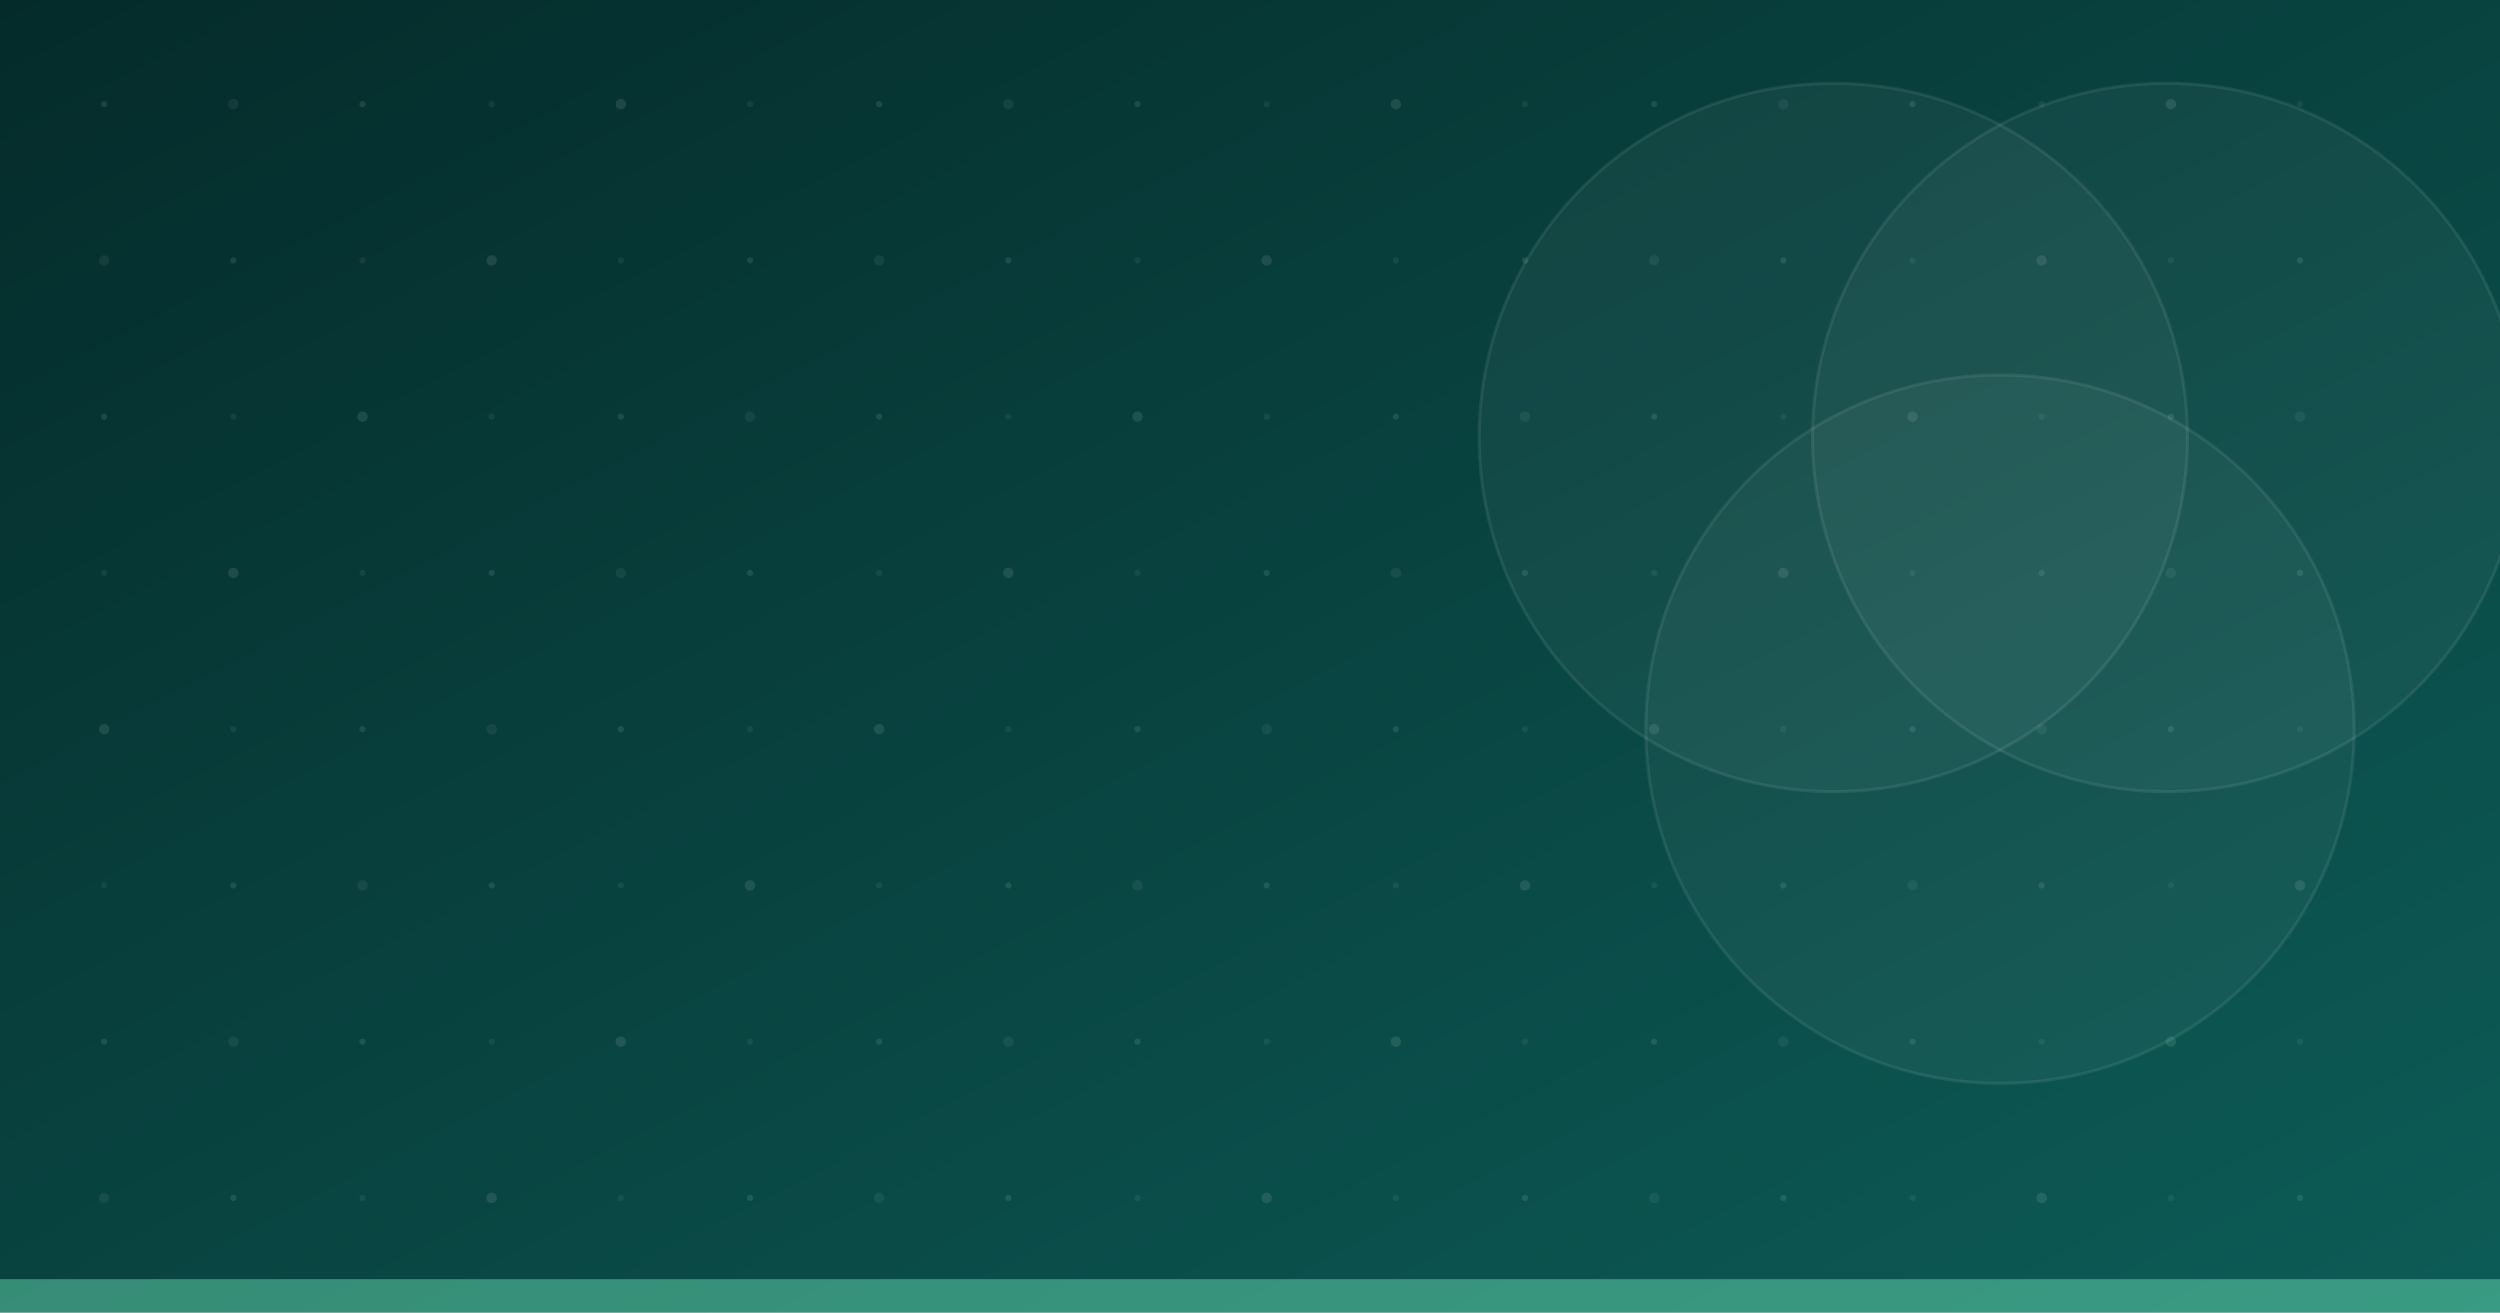
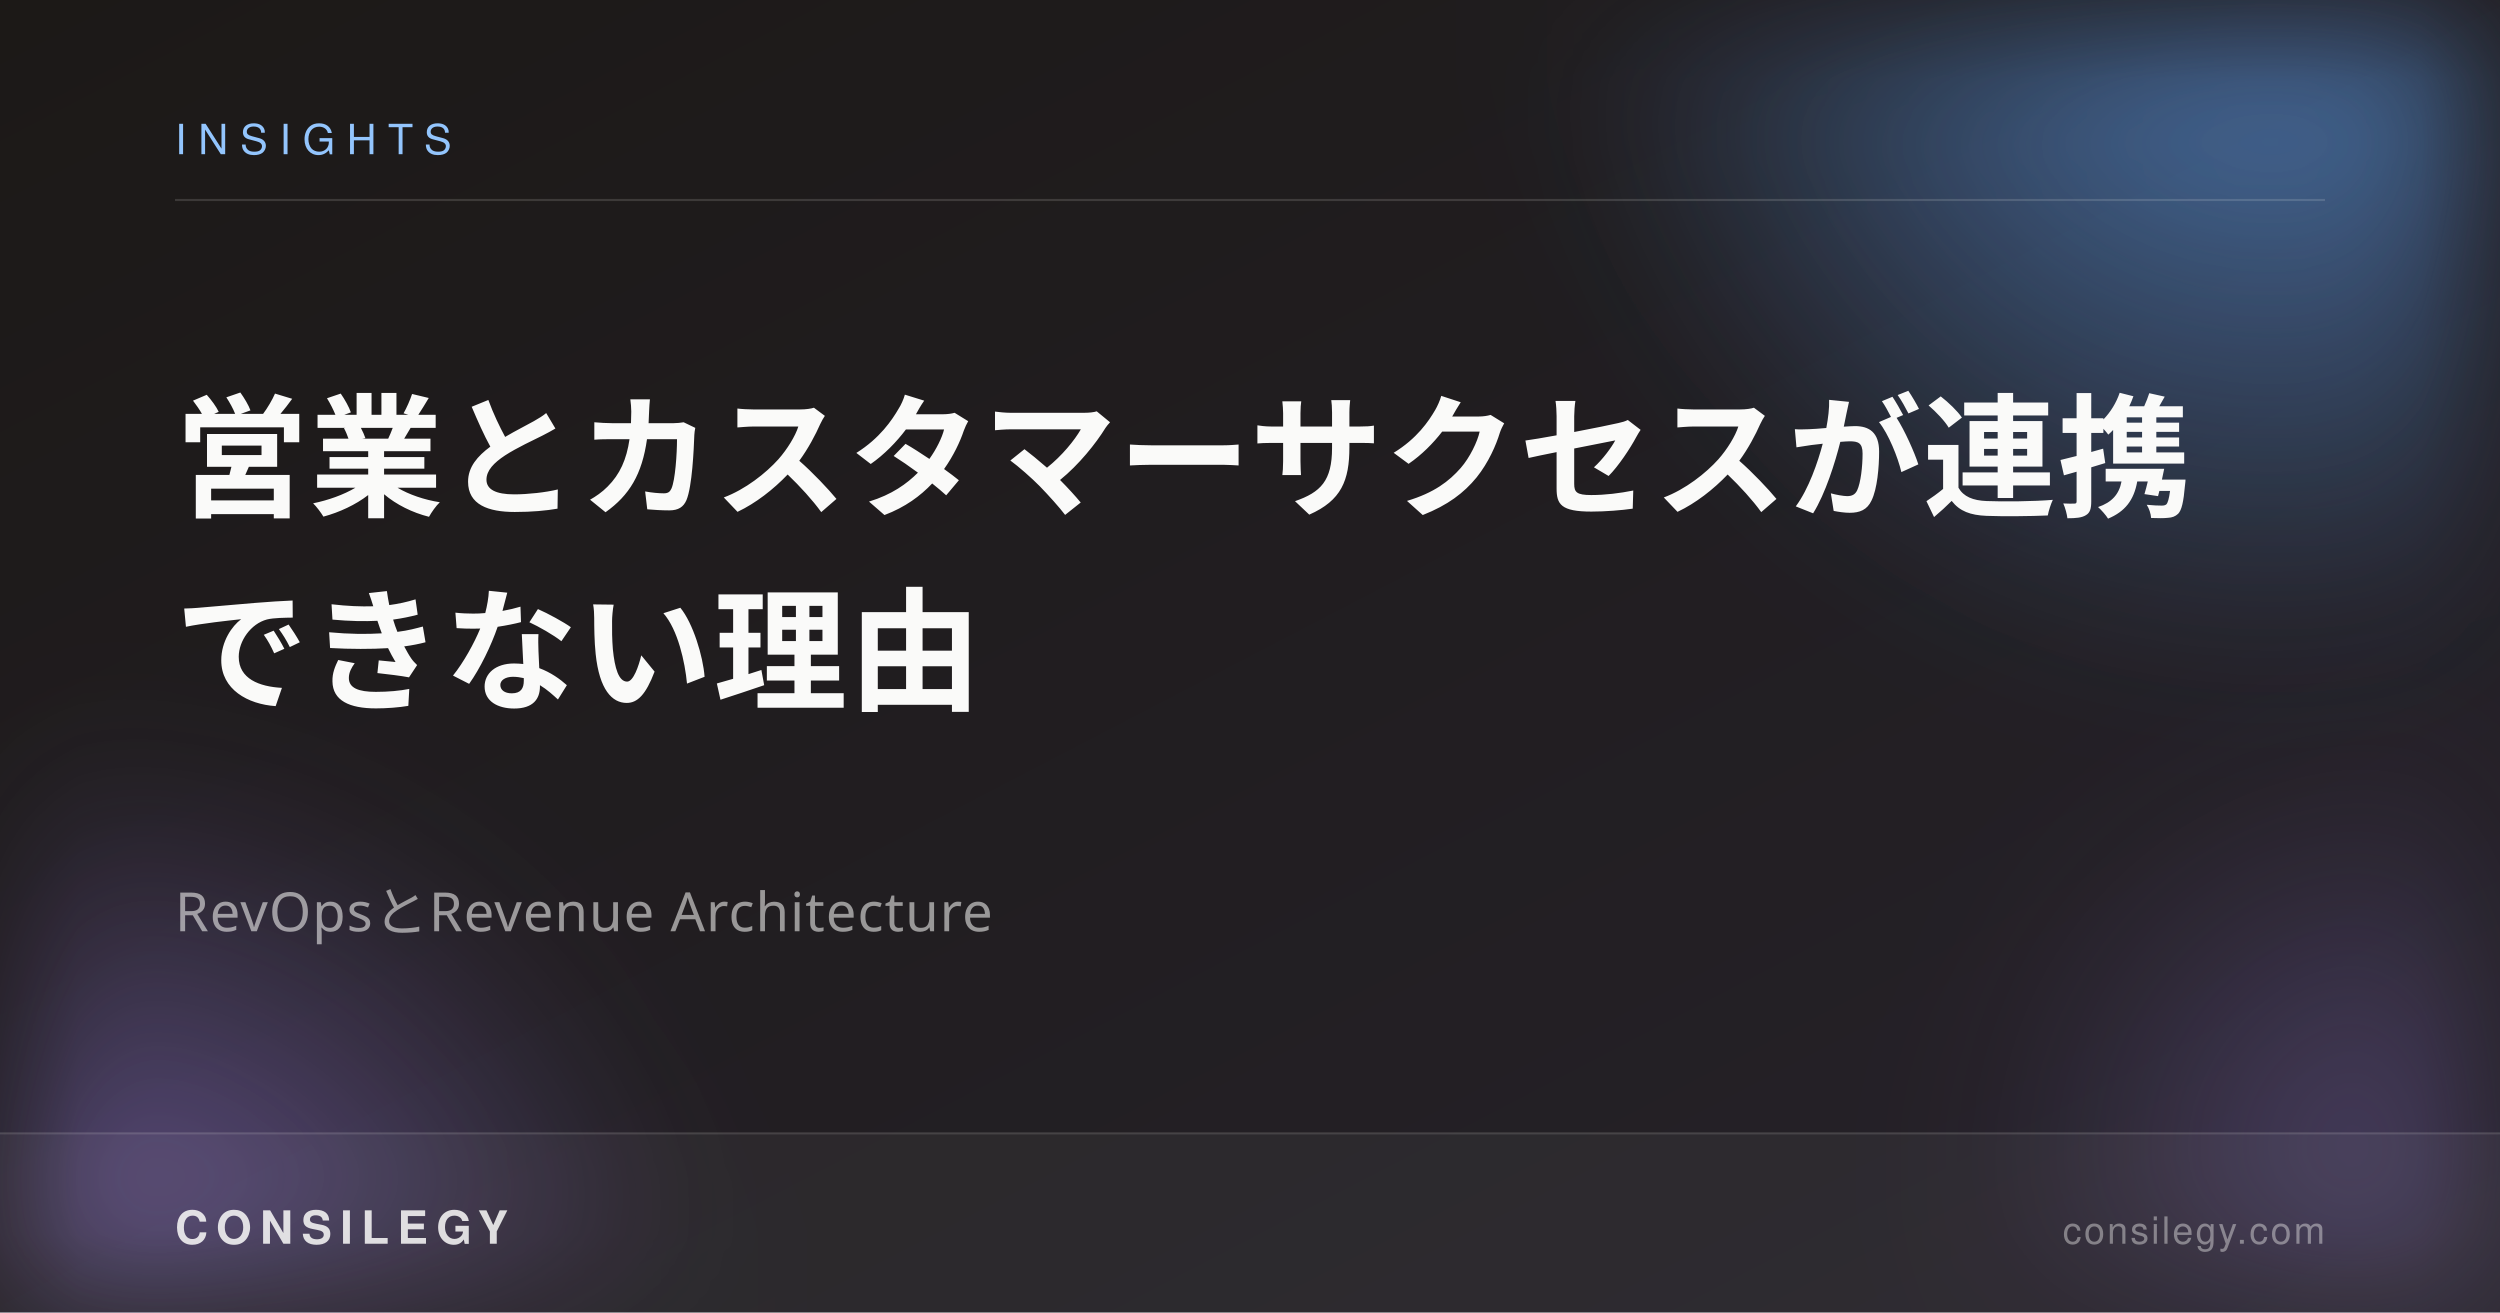
<svg xmlns="http://www.w3.org/2000/svg" viewBox="0 0 1200 630" width="1200" height="630">
  <defs>
    <linearGradient id="bg" x1="0%" y1="0%" x2="100%" y2="100%">
-       <stop offset="0%" stop-color="#042b2a" />
-       <stop offset="100%" stop-color="#0d5c57" />
+       <stop offset="0%" stop-color="#1C1917" />
+       <stop offset="100%" stop-color="#26222A" />
    </linearGradient>
+     <radialGradient id="orbBlue" cx="50%" cy="50%" r="50%">
+       <stop offset="0%" stop-color="#60A5FA" stop-opacity="0.68" />
+       <stop offset="100%" stop-color="#60A5FA" stop-opacity="0" />
+     </radialGradient>
+     <radialGradient id="orbViolet" cx="50%" cy="50%" r="50%">
+       <stop offset="0%" stop-color="#A78BFA" stop-opacity="0.58" />
+       <stop offset="100%" stop-color="#A78BFA" stop-opacity="0" />
+     </radialGradient>
+     <filter id="soften" x="-50%" y="-50%" width="200%" height="200%">
+       <feGaussianBlur stdDeviation="40" />
+     </filter>
  </defs>
  <rect width="1200" height="630" fill="url(#bg)" />
-   <circle cx="50" cy="50" r="1.5" fill="white" opacity="0.1" />
-   <circle cx="112" cy="50" r="2.5" fill="white" opacity="0.06" />
-   <circle cx="174" cy="50" r="1.5" fill="white" opacity="0.1" />
-   <circle cx="236" cy="50" r="1.5" fill="white" opacity="0.06" />
-   <circle cx="298" cy="50" r="2.5" fill="white" opacity="0.1" />
-   <circle cx="360" cy="50" r="1.5" fill="white" opacity="0.06" />
-   <circle cx="422" cy="50" r="1.5" fill="white" opacity="0.1" />
-   <circle cx="484" cy="50" r="2.5" fill="white" opacity="0.06" />
-   <circle cx="546" cy="50" r="1.5" fill="white" opacity="0.1" />
-   <circle cx="608" cy="50" r="1.5" fill="white" opacity="0.06" />
-   <circle cx="670" cy="50" r="2.5" fill="white" opacity="0.1" />
-   <circle cx="732" cy="50" r="1.5" fill="white" opacity="0.06" />
-   <circle cx="794" cy="50" r="1.5" fill="white" opacity="0.1" />
-   <circle cx="856" cy="50" r="2.5" fill="white" opacity="0.06" />
-   <circle cx="918" cy="50" r="1.5" fill="white" opacity="0.1" />
-   <circle cx="980" cy="50" r="1.5" fill="white" opacity="0.06" />
-   <circle cx="1042" cy="50" r="2.5" fill="white" opacity="0.1" />
-   <circle cx="1104" cy="50" r="1.5" fill="white" opacity="0.06" />
-   <circle cx="50" cy="125" r="2.5" fill="white" opacity="0.06" />
-   <circle cx="112" cy="125" r="1.5" fill="white" opacity="0.1" />
-   <circle cx="174" cy="125" r="1.5" fill="white" opacity="0.06" />
-   <circle cx="236" cy="125" r="2.5" fill="white" opacity="0.1" />
-   <circle cx="298" cy="125" r="1.5" fill="white" opacity="0.06" />
-   <circle cx="360" cy="125" r="1.5" fill="white" opacity="0.1" />
-   <circle cx="422" cy="125" r="2.5" fill="white" opacity="0.06" />
-   <circle cx="484" cy="125" r="1.5" fill="white" opacity="0.1" />
-   <circle cx="546" cy="125" r="1.5" fill="white" opacity="0.06" />
-   <circle cx="608" cy="125" r="2.5" fill="white" opacity="0.1" />
-   <circle cx="670" cy="125" r="1.5" fill="white" opacity="0.06" />
-   <circle cx="732" cy="125" r="1.5" fill="white" opacity="0.1" />
-   <circle cx="794" cy="125" r="2.5" fill="white" opacity="0.06" />
-   <circle cx="856" cy="125" r="1.5" fill="white" opacity="0.1" />
-   <circle cx="918" cy="125" r="1.5" fill="white" opacity="0.06" />
-   <circle cx="980" cy="125" r="2.5" fill="white" opacity="0.1" />
-   <circle cx="1042" cy="125" r="1.5" fill="white" opacity="0.06" />
-   <circle cx="1104" cy="125" r="1.5" fill="white" opacity="0.1" />
-   <circle cx="50" cy="200" r="1.5" fill="white" opacity="0.1" />
-   <circle cx="112" cy="200" r="1.5" fill="white" opacity="0.06" />
-   <circle cx="174" cy="200" r="2.5" fill="white" opacity="0.1" />
-   <circle cx="236" cy="200" r="1.5" fill="white" opacity="0.06" />
-   <circle cx="298" cy="200" r="1.5" fill="white" opacity="0.1" />
-   <circle cx="360" cy="200" r="2.5" fill="white" opacity="0.06" />
-   <circle cx="422" cy="200" r="1.5" fill="white" opacity="0.1" />
-   <circle cx="484" cy="200" r="1.5" fill="white" opacity="0.06" />
-   <circle cx="546" cy="200" r="2.5" fill="white" opacity="0.1" />
-   <circle cx="608" cy="200" r="1.5" fill="white" opacity="0.06" />
-   <circle cx="670" cy="200" r="1.5" fill="white" opacity="0.1" />
-   <circle cx="732" cy="200" r="2.5" fill="white" opacity="0.06" />
-   <circle cx="794" cy="200" r="1.5" fill="white" opacity="0.1" />
-   <circle cx="856" cy="200" r="1.5" fill="white" opacity="0.06" />
-   <circle cx="918" cy="200" r="2.5" fill="white" opacity="0.1" />
-   <circle cx="980" cy="200" r="1.5" fill="white" opacity="0.06" />
-   <circle cx="1042" cy="200" r="1.5" fill="white" opacity="0.1" />
-   <circle cx="1104" cy="200" r="2.5" fill="white" opacity="0.06" />
-   <circle cx="50" cy="275" r="1.5" fill="white" opacity="0.06" />
-   <circle cx="112" cy="275" r="2.5" fill="white" opacity="0.1" />
-   <circle cx="174" cy="275" r="1.5" fill="white" opacity="0.06" />
-   <circle cx="236" cy="275" r="1.5" fill="white" opacity="0.1" />
-   <circle cx="298" cy="275" r="2.5" fill="white" opacity="0.06" />
-   <circle cx="360" cy="275" r="1.5" fill="white" opacity="0.1" />
-   <circle cx="422" cy="275" r="1.5" fill="white" opacity="0.06" />
-   <circle cx="484" cy="275" r="2.5" fill="white" opacity="0.1" />
-   <circle cx="546" cy="275" r="1.5" fill="white" opacity="0.06" />
-   <circle cx="608" cy="275" r="1.5" fill="white" opacity="0.1" />
-   <circle cx="670" cy="275" r="2.5" fill="white" opacity="0.06" />
-   <circle cx="732" cy="275" r="1.5" fill="white" opacity="0.1" />
-   <circle cx="794" cy="275" r="1.5" fill="white" opacity="0.06" />
-   <circle cx="856" cy="275" r="2.5" fill="white" opacity="0.1" />
-   <circle cx="918" cy="275" r="1.5" fill="white" opacity="0.06" />
-   <circle cx="980" cy="275" r="1.5" fill="white" opacity="0.1" />
-   <circle cx="1042" cy="275" r="2.5" fill="white" opacity="0.06" />
-   <circle cx="1104" cy="275" r="1.5" fill="white" opacity="0.1" />
-   <circle cx="50" cy="350" r="2.5" fill="white" opacity="0.1" />
-   <circle cx="112" cy="350" r="1.5" fill="white" opacity="0.06" />
-   <circle cx="174" cy="350" r="1.5" fill="white" opacity="0.1" />
-   <circle cx="236" cy="350" r="2.5" fill="white" opacity="0.06" />
-   <circle cx="298" cy="350" r="1.5" fill="white" opacity="0.1" />
-   <circle cx="360" cy="350" r="1.5" fill="white" opacity="0.06" />
-   <circle cx="422" cy="350" r="2.5" fill="white" opacity="0.1" />
-   <circle cx="484" cy="350" r="1.5" fill="white" opacity="0.06" />
-   <circle cx="546" cy="350" r="1.5" fill="white" opacity="0.1" />
-   <circle cx="608" cy="350" r="2.5" fill="white" opacity="0.06" />
-   <circle cx="670" cy="350" r="1.5" fill="white" opacity="0.1" />
-   <circle cx="732" cy="350" r="1.5" fill="white" opacity="0.06" />
-   <circle cx="794" cy="350" r="2.5" fill="white" opacity="0.1" />
-   <circle cx="856" cy="350" r="1.5" fill="white" opacity="0.06" />
-   <circle cx="918" cy="350" r="1.5" fill="white" opacity="0.1" />
-   <circle cx="980" cy="350" r="2.5" fill="white" opacity="0.06" />
-   <circle cx="1042" cy="350" r="1.5" fill="white" opacity="0.1" />
-   <circle cx="1104" cy="350" r="1.5" fill="white" opacity="0.06" />
-   <circle cx="50" cy="425" r="1.5" fill="white" opacity="0.06" />
-   <circle cx="112" cy="425" r="1.5" fill="white" opacity="0.1" />
-   <circle cx="174" cy="425" r="2.5" fill="white" opacity="0.06" />
-   <circle cx="236" cy="425" r="1.5" fill="white" opacity="0.1" />
-   <circle cx="298" cy="425" r="1.5" fill="white" opacity="0.06" />
-   <circle cx="360" cy="425" r="2.5" fill="white" opacity="0.1" />
-   <circle cx="422" cy="425" r="1.5" fill="white" opacity="0.06" />
-   <circle cx="484" cy="425" r="1.5" fill="white" opacity="0.1" />
-   <circle cx="546" cy="425" r="2.5" fill="white" opacity="0.06" />
-   <circle cx="608" cy="425" r="1.5" fill="white" opacity="0.1" />
-   <circle cx="670" cy="425" r="1.5" fill="white" opacity="0.06" />
-   <circle cx="732" cy="425" r="2.5" fill="white" opacity="0.1" />
-   <circle cx="794" cy="425" r="1.5" fill="white" opacity="0.06" />
-   <circle cx="856" cy="425" r="1.5" fill="white" opacity="0.1" />
-   <circle cx="918" cy="425" r="2.5" fill="white" opacity="0.06" />
-   <circle cx="980" cy="425" r="1.5" fill="white" opacity="0.1" />
-   <circle cx="1042" cy="425" r="1.5" fill="white" opacity="0.06" />
-   <circle cx="1104" cy="425" r="2.5" fill="white" opacity="0.1" />
-   <circle cx="50" cy="500" r="1.5" fill="white" opacity="0.1" />
-   <circle cx="112" cy="500" r="2.5" fill="white" opacity="0.06" />
-   <circle cx="174" cy="500" r="1.5" fill="white" opacity="0.1" />
-   <circle cx="236" cy="500" r="1.5" fill="white" opacity="0.06" />
-   <circle cx="298" cy="500" r="2.5" fill="white" opacity="0.1" />
-   <circle cx="360" cy="500" r="1.5" fill="white" opacity="0.06" />
-   <circle cx="422" cy="500" r="1.5" fill="white" opacity="0.1" />
-   <circle cx="484" cy="500" r="2.5" fill="white" opacity="0.06" />
-   <circle cx="546" cy="500" r="1.5" fill="white" opacity="0.1" />
-   <circle cx="608" cy="500" r="1.5" fill="white" opacity="0.06" />
-   <circle cx="670" cy="500" r="2.5" fill="white" opacity="0.1" />
-   <circle cx="732" cy="500" r="1.5" fill="white" opacity="0.06" />
-   <circle cx="794" cy="500" r="1.5" fill="white" opacity="0.1" />
-   <circle cx="856" cy="500" r="2.5" fill="white" opacity="0.06" />
-   <circle cx="918" cy="500" r="1.5" fill="white" opacity="0.1" />
-   <circle cx="980" cy="500" r="1.5" fill="white" opacity="0.06" />
-   <circle cx="1042" cy="500" r="2.5" fill="white" opacity="0.1" />
-   <circle cx="1104" cy="500" r="1.5" fill="white" opacity="0.06" />
-   <circle cx="50" cy="575" r="2.5" fill="white" opacity="0.06" />
-   <circle cx="112" cy="575" r="1.5" fill="white" opacity="0.1" />
-   <circle cx="174" cy="575" r="1.5" fill="white" opacity="0.06" />
-   <circle cx="236" cy="575" r="2.5" fill="white" opacity="0.1" />
-   <circle cx="298" cy="575" r="1.5" fill="white" opacity="0.06" />
-   <circle cx="360" cy="575" r="1.5" fill="white" opacity="0.1" />
-   <circle cx="422" cy="575" r="2.5" fill="white" opacity="0.06" />
-   <circle cx="484" cy="575" r="1.5" fill="white" opacity="0.1" />
-   <circle cx="546" cy="575" r="1.5" fill="white" opacity="0.06" />
-   <circle cx="608" cy="575" r="2.5" fill="white" opacity="0.1" />
-   <circle cx="670" cy="575" r="1.5" fill="white" opacity="0.06" />
-   <circle cx="732" cy="575" r="1.5" fill="white" opacity="0.1" />
-   <circle cx="794" cy="575" r="2.5" fill="white" opacity="0.06" />
-   <circle cx="856" cy="575" r="1.5" fill="white" opacity="0.1" />
-   <circle cx="918" cy="575" r="1.5" fill="white" opacity="0.06" />
-   <circle cx="980" cy="575" r="2.5" fill="white" opacity="0.1" />
-   <circle cx="1042" cy="575" r="1.5" fill="white" opacity="0.06" />
-   <circle cx="1104" cy="575" r="1.5" fill="white" opacity="0.1" />
-   <circle cx="880" cy="210" r="170" fill="white" opacity="0.04" />
-   <circle cx="1040" cy="210" r="170" fill="white" opacity="0.04" />
-   <circle cx="960" cy="350" r="170" fill="white" opacity="0.04" />
-   <circle cx="880" cy="210" r="170" fill="none" stroke="white" stroke-width="1.5" opacity="0.08" />
-   <circle cx="1040" cy="210" r="170" fill="none" stroke="white" stroke-width="1.5" opacity="0.08" />
-   <circle cx="960" cy="350" r="170" fill="none" stroke="white" stroke-width="1.5" opacity="0.08" />
-   <rect x="0" y="614" width="1200" height="16" fill="#6ee7b7" opacity="0.45" />
+   <circle cx="1090" cy="-20" r="340" fill="url(#orbBlue)" filter="url(#soften)" />
+   <circle cx="40" cy="660" r="300" fill="url(#orbViolet)" filter="url(#soften)" />
+   <circle cx="1150" cy="560" r="200" fill="url(#orbViolet)" filter="url(#soften)" opacity="0.5" />
+   <line x1="84" y1="96" x2="1116" y2="96" stroke="#FAFAF9" stroke-opacity="0.14" stroke-width="1" />
+   <text x="84" y="74" font-family="'Helvetica Neue',Helvetica,Arial,sans-serif" font-size="20" font-weight="500" fill="#93C5FD" letter-spacing="0.28em">INSIGHTS</text>
+   <text x="84" y="243" font-family="'Hiragino Sans','Hiragino Kaku Gothic ProN',system-ui,sans-serif" font-size="64" font-weight="600" fill="#FAFAF9" letter-spacing="0.01em">営業とカスタマーサクセスが連携</text>
+   <text x="84" y="336" font-family="'Hiragino Sans','Hiragino Kaku Gothic ProN',system-ui,sans-serif" font-size="64" font-weight="600" fill="#FAFAF9" letter-spacing="0.01em">できない理由</text>
+   <text x="84" y="447" font-family="'Hiragino Sans','Hiragino Kaku Gothic ProN',system-ui,sans-serif" font-size="26" font-weight="400" fill="#FAFAF9" fill-opacity="0.55" letter-spacing="0.02em">RevOpsとRevenue Architecture</text>
+   <rect x="0" y="544" width="1200" height="86" fill="#FAFAF9" fill-opacity="0.045" />
+   <line x1="0" y1="544" x2="1200" y2="544" stroke="#FAFAF9" stroke-opacity="0.14" stroke-width="1" />
+   <text x="84" y="597" font-family="'Helvetica Neue',Helvetica,Arial,sans-serif" font-size="22" font-weight="600" fill="#FAFAF9" fill-opacity="0.85" letter-spacing="0.18em">CONSILEGY</text>
+   <text x="1116" y="597" text-anchor="end" font-family="'Helvetica Neue',Helvetica,Arial,sans-serif" font-size="18" font-weight="400" fill="#FAFAF9" fill-opacity="0.4" letter-spacing="0.06em">consilegy.com</text>
</svg>
